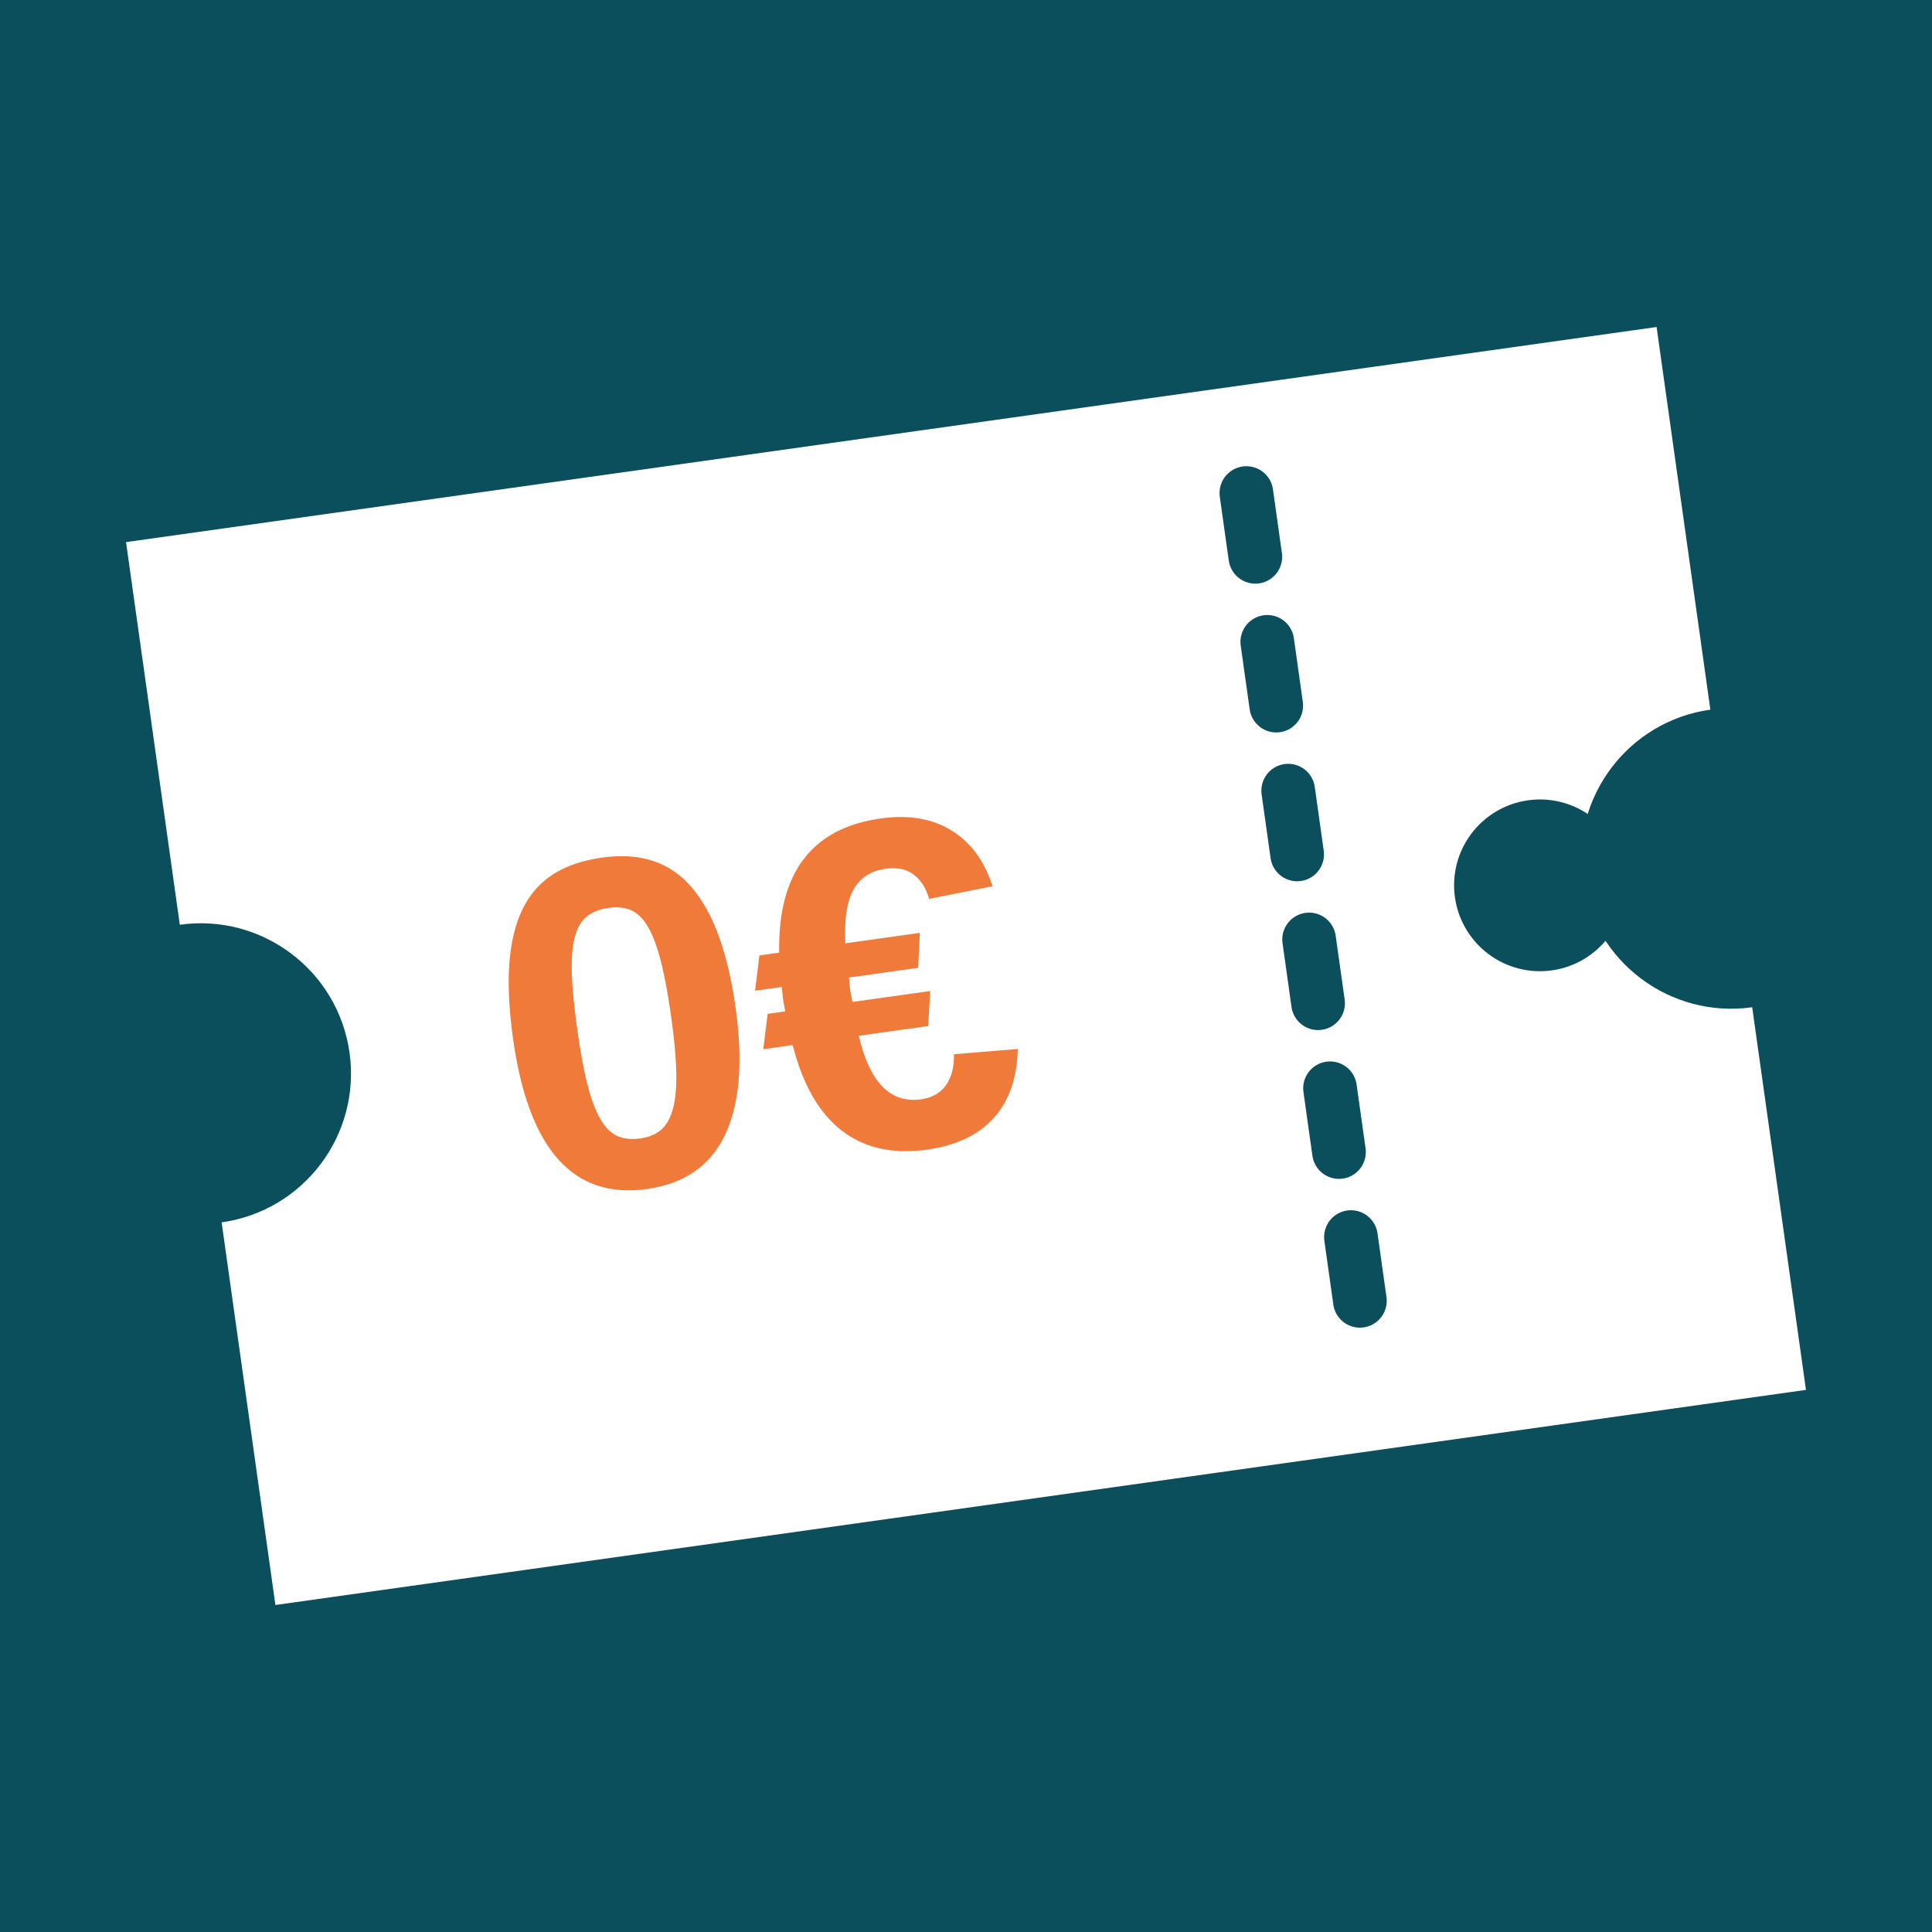
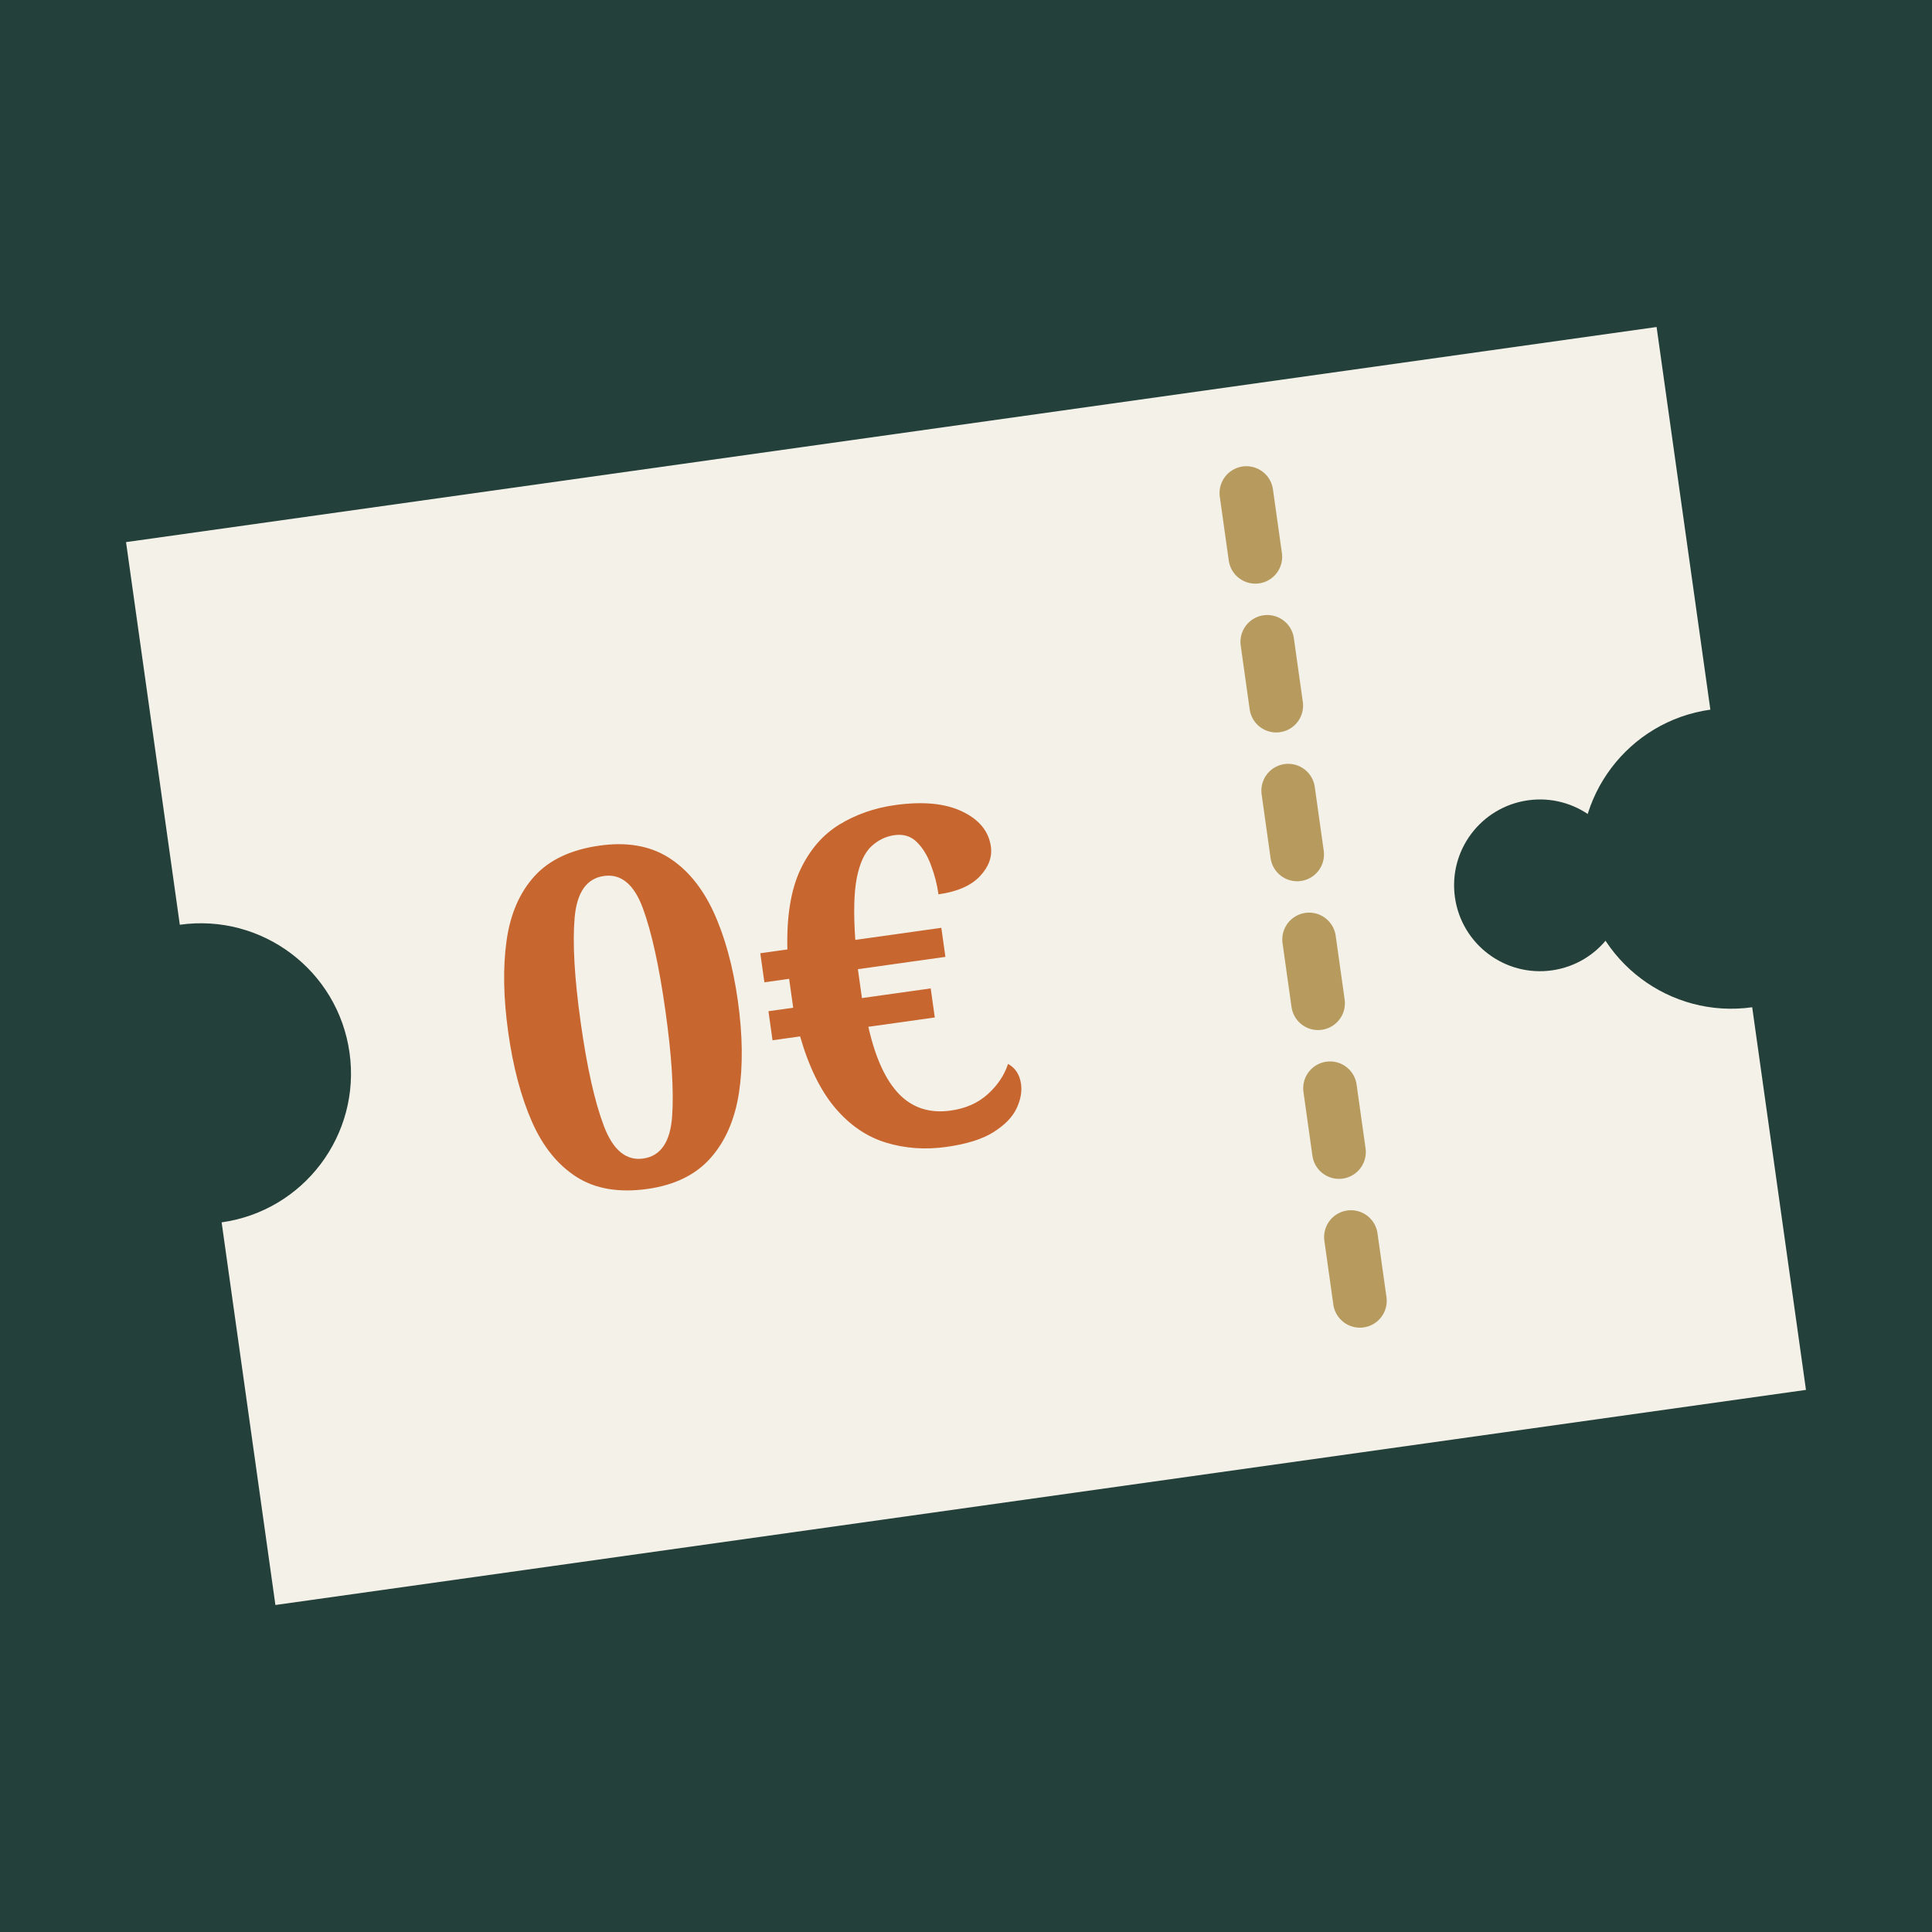
<svg xmlns="http://www.w3.org/2000/svg" viewBox="0 0 180 180">
-   <rect width="180" height="180" fill="#0B4F5C" />
+   <rect width="180" height="180" fill="#24403B" />
  <g transform="translate(90 90) rotate(-8) translate(-72 -50)">
-     <path d="M0 0 H144 V36 A14 14 0 0 0 144 64 V100 H0 V64 A14 14 0 0 0 0 36 Z" fill="#FFFFFF" />
-     <path d="M104 10 V90" stroke="#0B4F5C" stroke-width="5" stroke-dasharray="6 8" stroke-linecap="round" />
-     <text x="52" y="66" text-anchor="middle" font-family="Outfit, Arial, sans-serif" font-weight="800" font-size="44" fill="#F07A3A">0€</text>
-     <circle cx="126" cy="50" r="8" fill="#0B4F5C" />
+     <path d="M0 0 H144 V36 A14 14 0 0 0 144 64 V100 H0 V64 A14 14 0 0 0 0 36 Z" fill="#F4F1E9" />
+     <path d="M104 10 V90" stroke="#B79B5E" stroke-width="5" stroke-dasharray="6 8" stroke-linecap="round" />
+     <text x="52" y="66" text-anchor="middle" font-family="Georgia, serif" font-weight="700" font-size="44" fill="#C8662F">0€</text>
+     <circle cx="126" cy="50" r="8" fill="#24403B" />
  </g>
</svg>
